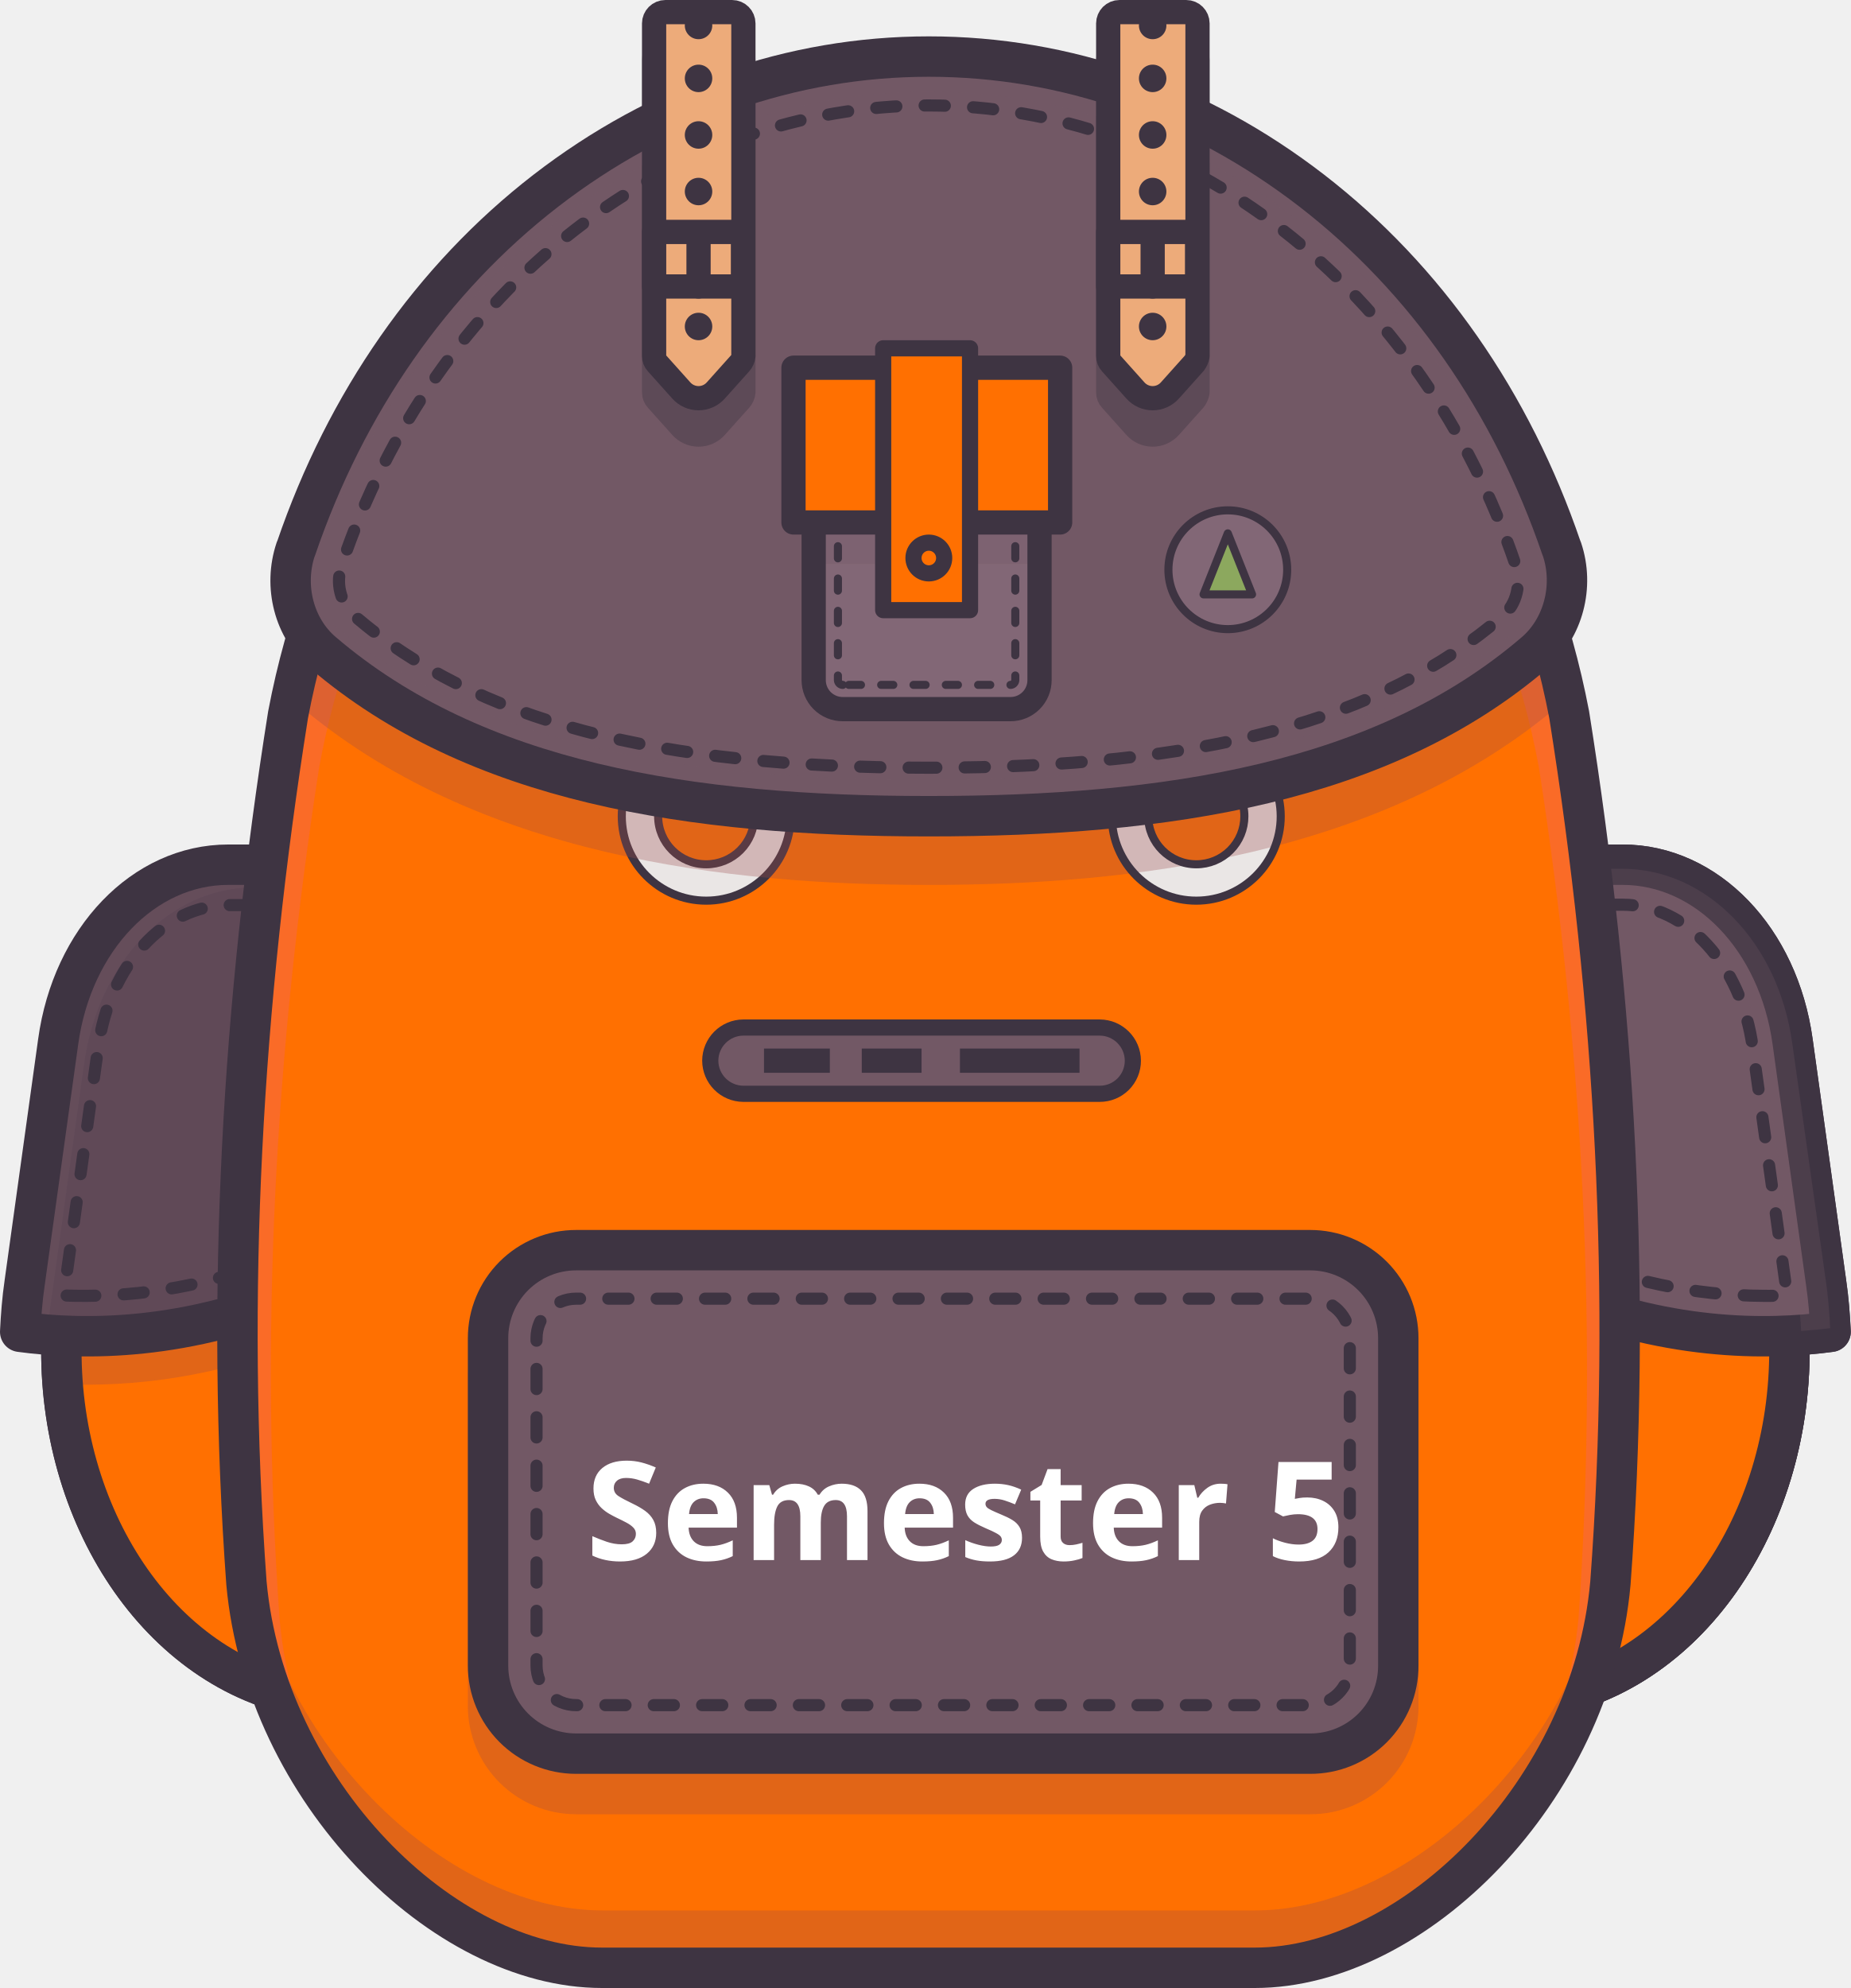
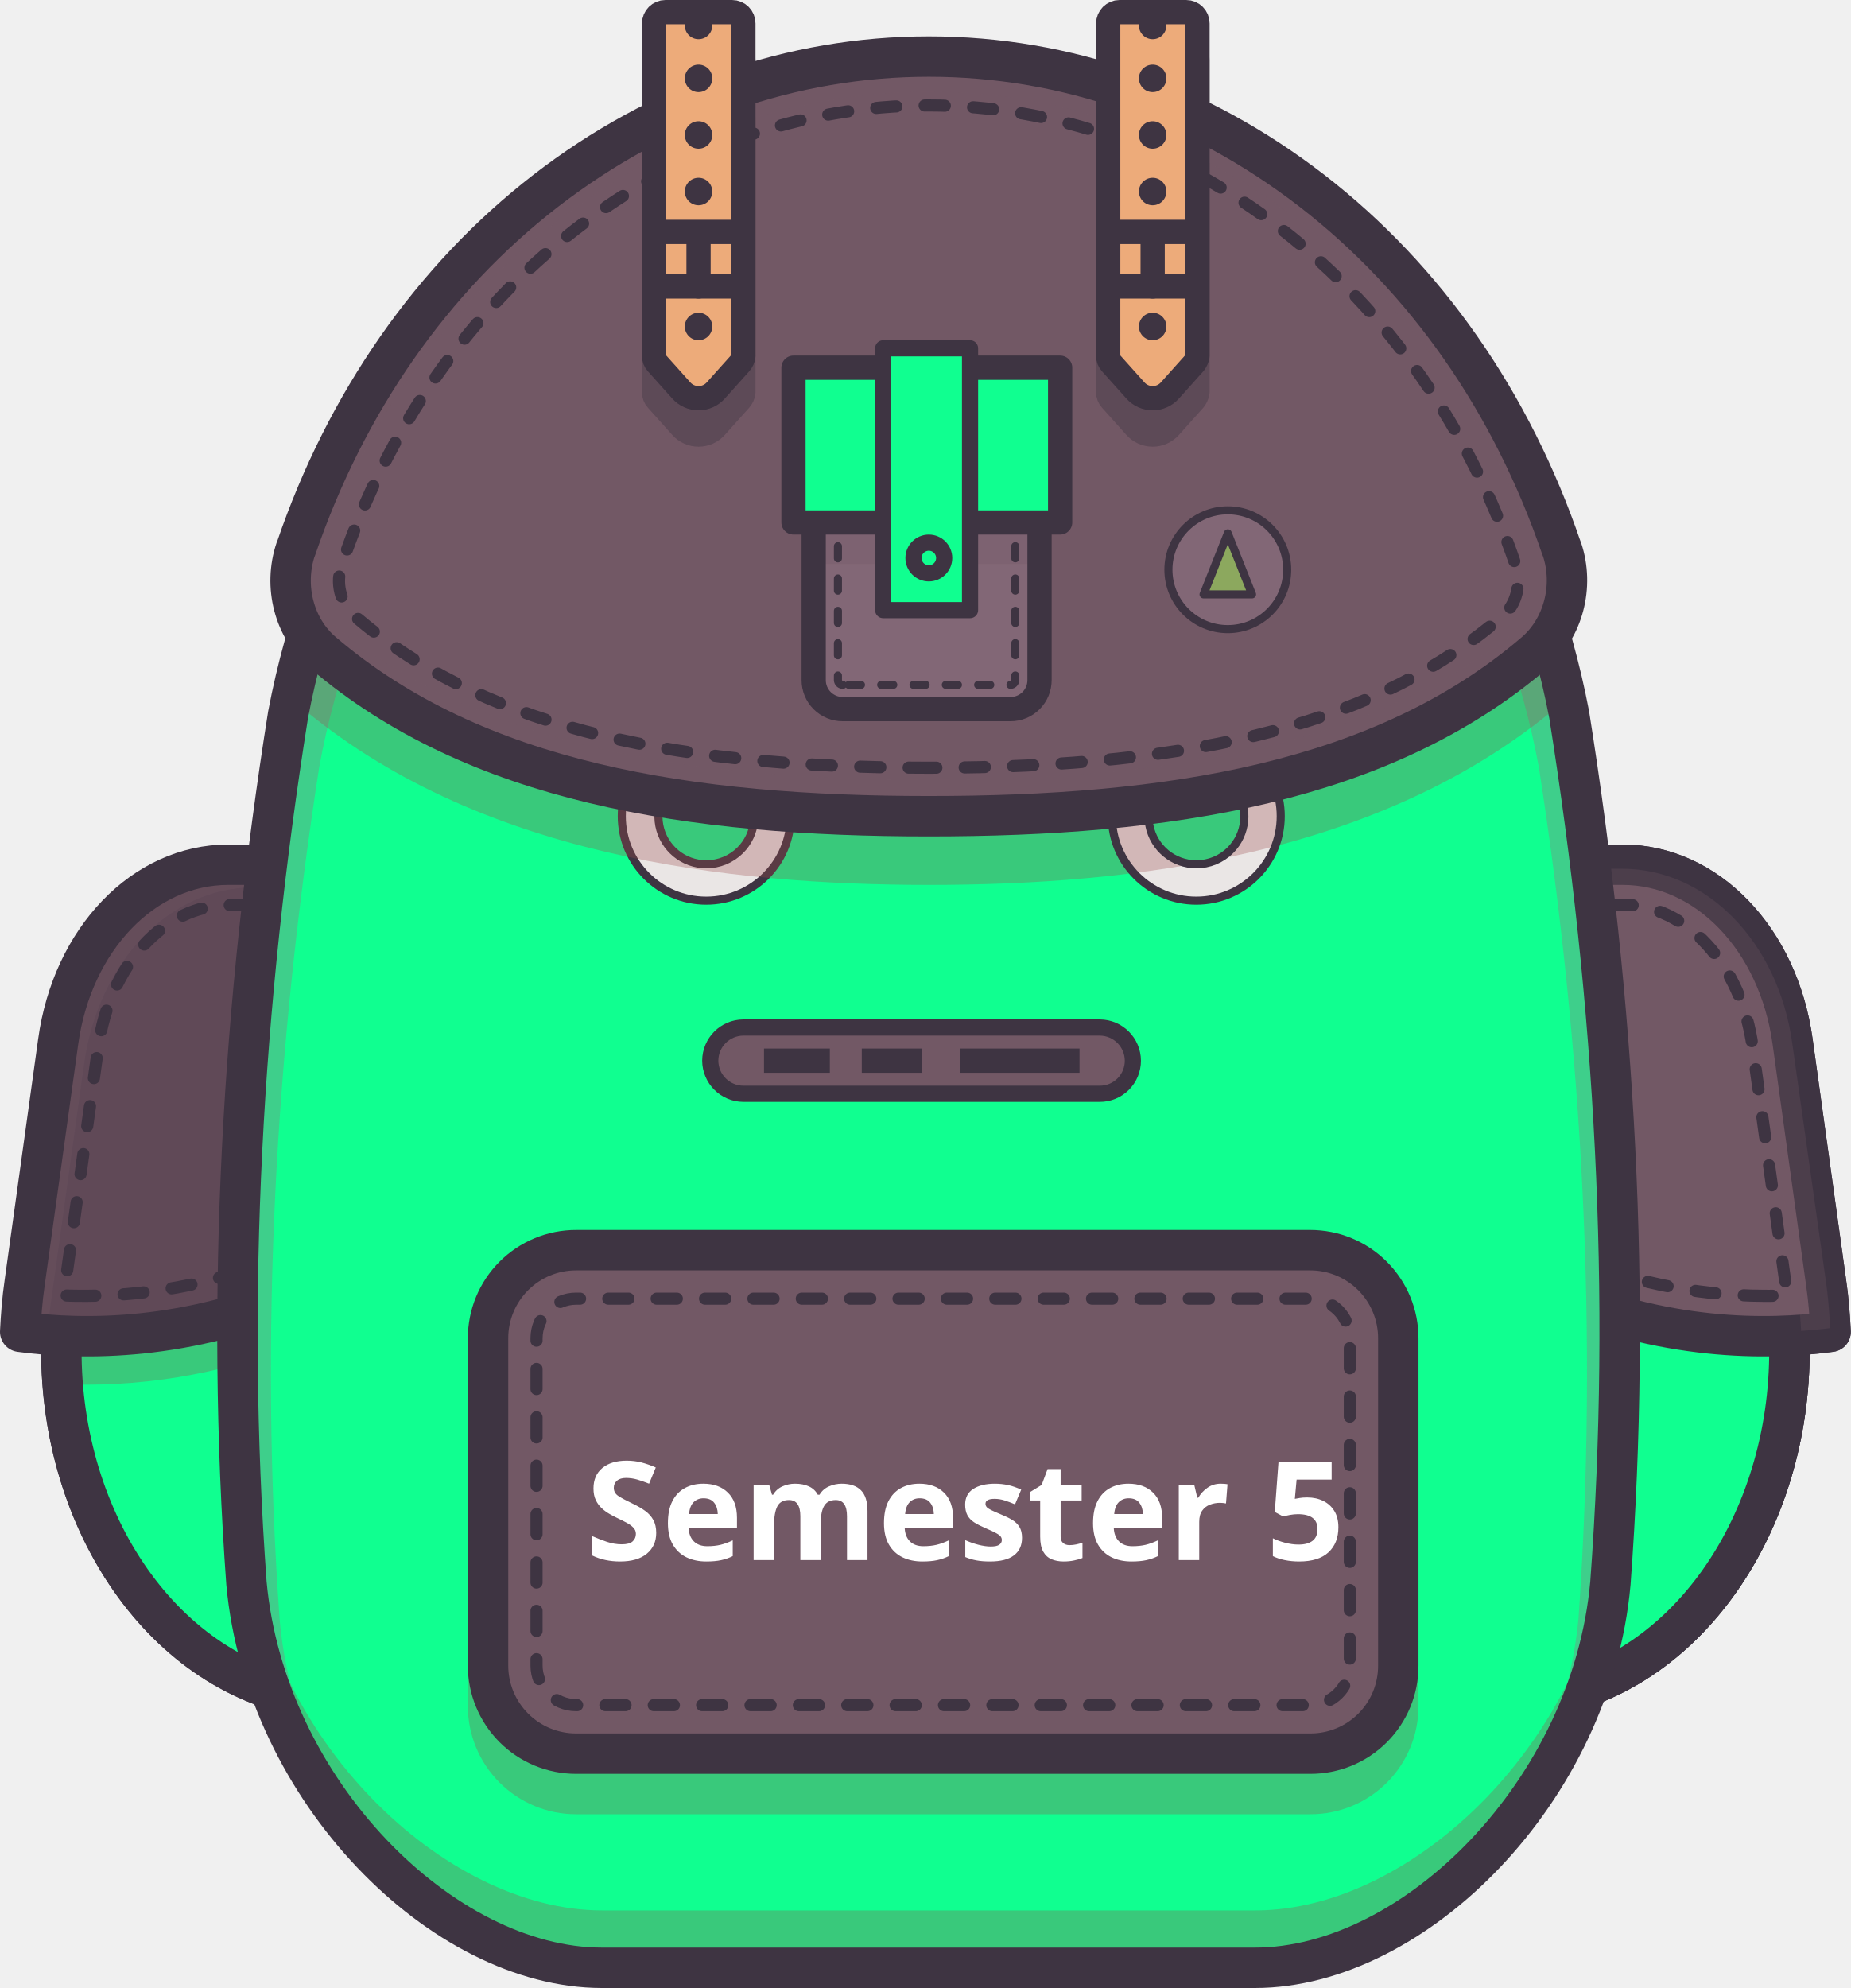
<svg xmlns="http://www.w3.org/2000/svg" width="458.1" height="492" viewBox="0 0 458.1 492">
-   <g id="Group_48" data-name="Group 48" transform="translate(-269.9 -263.9)">
+   <g id="bag5" transform="translate(-269.9 -263.9)">
    <path id="XMLID_61_" d="M359.5,689.9l-23.8-8.5c-34.3-12.3-55.6-54.4-49.6-97.8l8.3-59.7c2.7-19.2,16.2-33.3,32-33.3h33.1Z" fill="none" stroke="#3e3442" stroke-linecap="round" stroke-linejoin="round" stroke-miterlimit="10" stroke-width="10" />
-     <path id="XMLID_22_" d="M359.5,689.9l-23.8-8.5c-34.3-12.3-55.6-54.4-49.6-97.8l8.3-59.7c2.7-19.2,16.2-33.3,32-33.3h33.1Z" fill="#ff7001" />
-     <path id="XMLID_220_" d="M294.4,527.8l-8.3,59.7a100.571,100.571,0,0,0-.9,18.9c2.1.1,4.1.2,6.2.2h0a143.04,143.04,0,0,0,57.4-12.2c3.8-1.6,7.3-3.3,10.7-4.9v-95H326.4C310.6,494.5,297,508.6,294.4,527.8Z" fill="#994a4a" opacity="0.3" />
+     <path id="XMLID_22_" d="M359.5,689.9l-23.8-8.5c-34.3-12.3-55.6-54.4-49.6-97.8l8.3-59.7c2.7-19.2,16.2-33.3,32-33.3h33.1Z" fill="#10ff90" />
+     <path id="XMLID_220_" d="M294.4,527.8l-8.3,59.7a100.573,100.573,0,0,0-.9,18.9c2.1.1,4.1.2,6.2.2h0a143.04,143.04,0,0,0,57.4-12.2c3.8-1.6,7.3-3.3,10.7-4.9v-95H326.4C310.6,494.5,297,508.6,294.4,527.8Z" fill="#994a4a" opacity="0.3" />
    <path id="XMLID_66_" d="M359.5,689.9l-23.8-8.5c-34.3-12.3-55.6-54.4-49.6-97.8l8.3-59.7c2.7-19.2,16.2-33.3,32-33.3h33.1Z" fill="none" stroke="#3e3442" stroke-linecap="round" stroke-linejoin="round" stroke-miterlimit="10" stroke-width="10" />
-     <path id="XMLID_23_" d="M345.6,583.1a258.782,258.782,0,0,0,24.1-11.9V477.9H326.4c-20.9,0-38.6,18.4-42.1,43.8L276,581.4c-.6,4.1-.9,8.1-1.1,12.1C290.4,595.6,316.2,595.9,345.6,583.1Z" fill="#604957" />
+     <path id="XMLID_23_" d="M345.6,583.1a258.806,258.806,0,0,0,24.1-11.9V477.9H326.4c-20.9,0-38.6,18.4-42.1,43.8L276,581.4c-.6,4.1-.9,8.1-1.1,12.1C290.4,595.6,316.2,595.9,345.6,583.1Z" fill="#604957" />
    <path id="XMLID_207_" d="M282.4,587l8.3-59.7c3.5-25.4,21.2-43.8,42.1-43.8h36.9v-5.6H326.4c-20.9,0-38.6,18.4-42.1,43.8L276,581.4c-.6,4.1-.9,8.1-1.1,12.1,2.1.3,4.3.5,6.7.7C281.8,591.8,282.1,589.4,282.4,587Z" fill="#725865" opacity="0.26" />
-     <path id="XMLID_56_" d="M345.6,583.1a258.782,258.782,0,0,0,24.1-11.9V477.9H326.4c-20.9,0-38.6,18.4-42.1,43.8L276,581.4c-.6,4.1-.9,8.1-1.1,12.1C290.4,595.6,316.2,595.9,345.6,583.1Z" fill="none" stroke="#3e3442" stroke-linecap="round" stroke-linejoin="round" stroke-miterlimit="10" stroke-width="10" />
+     <path id="XMLID_56_" d="M345.6,583.1a258.806,258.806,0,0,0,24.1-11.9V477.9H326.4c-20.9,0-38.6,18.4-42.1,43.8L276,581.4c-.6,4.1-.9,8.1-1.1,12.1C290.4,595.6,316.2,595.9,345.6,583.1Z" fill="none" stroke="#3e3442" stroke-linecap="round" stroke-linejoin="round" stroke-miterlimit="10" stroke-width="10" />
    <path id="XMLID_81_" d="M291.4,584.6c-1.9,0-3.8,0-5.7-.1.1-.6.1-1.1.2-1.7l8.3-59.7c2.8-20.4,16.4-35.2,32.2-35.2h33.3v77.4c-5.2,2.8-11.3,5.7-18.1,8.7a126.763,126.763,0,0,1-50.2,10.6Z" fill="none" stroke="#3e3442" stroke-linecap="round" stroke-linejoin="round" stroke-miterlimit="10" stroke-width="3" stroke-dasharray="5 7" />
    <g id="XMLID_53_">
      <g id="Group_47" data-name="Group 47">
        <path id="XMLID_186_" d="M638.4,689.9l23.8-8.5c34.3-12.3,55.6-54.4,49.6-97.8l-8.3-59.7c-2.7-19.2-16.2-33.3-32-33.3H638.4Z" fill="none" stroke="#3e3442" stroke-linecap="round" stroke-linejoin="round" stroke-miterlimit="10" stroke-width="10" />
-         <path id="XMLID_185_" d="M652.3,583.1a258.781,258.781,0,0,1-24.1-11.9V477.9h43.3c20.9,0,38.6,18.4,42.1,43.8l8.3,59.7c.6,4.1.9,8.1,1.1,12.1C707.5,595.6,681.7,595.9,652.3,583.1Z" fill="none" stroke="#3e3442" stroke-linecap="round" stroke-linejoin="round" stroke-miterlimit="10" stroke-width="10" />
+         <path id="XMLID_185_" d="M652.3,583.1a258.785,258.785,0,0,1-24.1-11.9V477.9h43.3c20.9,0,38.6,18.4,42.1,43.8l8.3,59.7c.6,4.1.9,8.1,1.1,12.1C707.5,595.6,681.7,595.9,652.3,583.1Z" fill="none" stroke="#3e3442" stroke-linecap="round" stroke-linejoin="round" stroke-miterlimit="10" stroke-width="10" />
      </g>
    </g>
    <path id="XMLID_49_" d="M638.4,689.9l23.8-8.5c34.3-12.3,55.6-54.4,49.6-97.8l-8.3-59.7c-2.7-19.2-16.2-33.3-32-33.3H638.4Z" fill="none" stroke="#3e3442" stroke-linecap="round" stroke-linejoin="round" stroke-miterlimit="10" stroke-width="10" />
-     <path id="XMLID_32_" d="M638.4,689.9l23.8-8.5c34.3-12.3,55.6-54.4,49.6-97.8l-8.3-59.7c-2.7-19.2-16.2-33.3-32-33.3H638.4Z" fill="#ff7001" />
+     <path id="XMLID_32_" d="M638.4,689.9l23.8-8.5c34.3-12.3,55.6-54.4,49.6-97.8l-8.3-59.7c-2.7-19.2-16.2-33.3-32-33.3H638.4Z" fill="#10ff90" />
    <path id="XMLID_31_" d="M638.4,689.9l23.8-8.5c34.3-12.3,55.6-54.4,49.6-97.8l-8.3-59.7c-2.7-19.2-16.2-33.3-32-33.3H638.4Z" fill="none" stroke="#3e3442" stroke-linecap="round" stroke-linejoin="round" stroke-miterlimit="10" stroke-width="10" />
-     <path id="XMLID_13_" d="M652.3,583.1a258.781,258.781,0,0,1-24.1-11.9V477.9h43.3c20.9,0,38.6,18.4,42.1,43.8l8.3,59.7c.6,4.1.9,8.1,1.1,12.1C707.5,595.6,681.7,595.9,652.3,583.1Z" fill="#725865" stroke="#3e3442" stroke-linecap="round" stroke-linejoin="round" stroke-miterlimit="10" stroke-width="10" />
-     <path id="XMLID_224_" d="M664.5,483.3c20.9,0,38.6,18.1,42.1,43.1l8.3,58.7a75.824,75.824,0,0,1,.8,8.2c2.6-.2,5-.4,7.2-.7-.2-3.9-.5-7.9-1.1-11.9L713.5,522c-3.5-25-21.2-43.1-42.1-43.1H628.1v4.4h36.4Z" fill="#725865" opacity="0.26" />
-     <path id="XMLID_201_" d="M706.5,584.6a125.175,125.175,0,0,1-50.2-10.7c-6.8-3-12.9-5.9-18.1-8.7V487.8h33.3c15.8,0,29.4,14.8,32.2,35.2l8.3,59.7a9.854,9.854,0,0,1,.2,1.7A54.284,54.284,0,0,1,706.5,584.6Z" fill="none" stroke="#3e3442" stroke-linecap="round" stroke-linejoin="round" stroke-miterlimit="10" stroke-width="3" stroke-dasharray="5 7" />
-     <path id="XMLID_15_" d="M658.3,440.8a209.732,209.732,0,0,0-9.4-33.7C625,343.3,565.4,301.9,499.8,301.9h-.1c-65.6,0-125.1,41.4-149.1,105.2a206.88,206.88,0,0,0-9.4,33.7c-11.4,71.6-15.5,143.6-10.3,214.9,4.7,51.4,48.6,95.2,88,95.2H580.5c39.5,0,83.4-43.8,88-95.2C673.8,584.4,669.7,512.4,658.3,440.8Z" fill="#ff7001" />
+     <path id="XMLID_13_" d="M652.3,583.1a258.785,258.785,0,0,1-24.1-11.9V477.9h43.3c20.9,0,38.6,18.4,42.1,43.8l8.3,59.7c.6,4.1.9,8.1,1.1,12.1C707.5,595.6,681.7,595.9,652.3,583.1Z" fill="#725865" stroke="#3e3442" stroke-linecap="round" stroke-linejoin="round" stroke-miterlimit="10" stroke-width="10" />
+     <path id="XMLID_224_" d="M664.5,483.3c20.9,0,38.6,18.1,42.1,43.1l8.3,58.7a75.836,75.836,0,0,1,.8,8.2c2.6-.2,5-.4,7.2-.7-.2-3.9-.5-7.9-1.1-11.9L713.5,522c-3.5-25-21.2-43.1-42.1-43.1H628.1v4.4Z" fill="#725865" opacity="0.26" />
+     <path id="XMLID_201_" d="M706.5,584.6a125.175,125.175,0,0,1-50.2-10.7c-6.8-3-12.9-5.9-18.1-8.7V487.8h33.3c15.8,0,29.4,14.8,32.2,35.2l8.3,59.7a9.846,9.846,0,0,1,.2,1.7,54.287,54.287,0,0,1-5.7.2Z" fill="none" stroke="#3e3442" stroke-linecap="round" stroke-linejoin="round" stroke-miterlimit="10" stroke-width="3" stroke-dasharray="5 7" />
+     <path id="XMLID_15_" d="M658.3,440.8a209.735,209.735,0,0,0-9.4-33.7C625,343.3,565.4,301.9,499.8,301.9h-.1c-65.6,0-125.1,41.4-149.1,105.2a206.878,206.878,0,0,0-9.4,33.7c-11.4,71.6-15.5,143.6-10.3,214.9,4.7,51.4,48.6,95.2,88,95.2H580.5c39.5,0,83.4-43.8,88-95.2C673.8,584.4,669.7,512.4,658.3,440.8Z" fill="#10ff90" />
    <path id="XMLID_242_" d="M668.6,643.5c-4.7,50.4-48.6,93.2-88,93.2H419c-39.5,0-83.4-42.9-88-93.2-1.3-17.2-2-34.4-2.2-51.6q-.3,34.5,2.2,68.7c4.7,50.4,48.6,93.2,88,93.2H580.6c39.5,0,83.4-42.9,88-93.2q2.55-34.35,2.2-68.7C670.6,609.1,669.9,626.4,668.6,643.5Z" fill="#994a4a" opacity="0.3" />
-     <path id="XMLID_44_" d="M658.3,440.8a209.732,209.732,0,0,0-9.4-33.7C625,343.3,565.4,301.9,499.8,301.9h-.1c-65.6,0-125.1,41.4-149.1,105.2a206.88,206.88,0,0,0-9.4,33.7c-11.4,71.6-15.5,143.6-10.3,214.9,2.4,26.5,15.3,51.1,32.6,68.5-13.1-16.3-22.5-37.3-24.4-59.7-5-70-1.1-140.5,9.8-210.7a200.659,200.659,0,0,1,9-33c22.8-62.6,79.5-103.2,141.9-103.2h.1c62.4,0,119.1,40.6,141.9,103.2a211.079,211.079,0,0,1,9,33c10.9,70.2,14.7,140.7,9.8,210.7a112.518,112.518,0,0,1-24.4,59.7c17.3-17.5,30.2-42,32.6-68.5C673.8,584.4,669.7,512.4,658.3,440.8Z" fill="#f26161" opacity="0.39" />
-     <path id="XMLID_118_" d="M444.7,445a20.9,20.9,0,1,0,20.9,20.9A20.955,20.955,0,0,0,444.7,445Zm0,32.8a11.9,11.9,0,1,1,11.9-11.9A11.865,11.865,0,0,1,444.7,477.8Z" fill="#eae6e5" />
-     <path id="XMLID_126_" d="M444.7,445a20.9,20.9,0,1,0,20.9,20.9A20.955,20.955,0,0,0,444.7,445Zm0,32.8a11.9,11.9,0,1,1,11.9-11.9A11.865,11.865,0,0,1,444.7,477.8Z" fill="none" stroke="#3e3442" stroke-linecap="round" stroke-linejoin="round" stroke-miterlimit="10" stroke-width="2" />
-     <path id="XMLID_158_" d="M566,445a20.9,20.9,0,1,0,20.9,20.9A20.955,20.955,0,0,0,566,445Zm0,32.8a11.9,11.9,0,1,1,11.9-11.9A11.865,11.865,0,0,1,566,477.8Z" fill="#eae6e5" />
-     <path id="XMLID_275_" d="M656.3,438a1.38,1.38,0,0,1,.4-.3,199.161,199.161,0,0,0-7.7-25.6c-23.9-63.8-83.5-105.2-149.1-105.2h-.1c-65.6,0-125.1,41.4-149.1,105.2a199.163,199.163,0,0,0-7.7,25.6,1.38,1.38,0,0,0,.4.3c44.4,38,106.9,44.9,156.5,44.9C549.3,482.9,611.9,476,656.3,438Z" fill="#994a4a" opacity="0.3" />
-     <path id="XMLID_116_" d="M594.2,707.9H412.5a21.787,21.787,0,0,1-21.8-21.8v-81a21.787,21.787,0,0,1,21.8-21.8H594.2A21.787,21.787,0,0,1,616,605.1v81A21.723,21.723,0,0,1,594.2,707.9Z" fill="#994a4a" stroke="#994a4a" stroke-linecap="round" stroke-linejoin="round" stroke-miterlimit="10" stroke-width="10" opacity="0.3" />
-     <path id="XMLID_121_" d="M566,445a20.9,20.9,0,1,0,20.9,20.9A20.955,20.955,0,0,0,566,445Zm0,32.8a11.9,11.9,0,1,1,11.9-11.9A11.865,11.865,0,0,1,566,477.8Z" fill="none" stroke="#3e3442" stroke-linecap="round" stroke-linejoin="round" stroke-miterlimit="10" stroke-width="2" />
-     <path id="XMLID_25_" d="M594.2,697.9H412.5a21.787,21.787,0,0,1-21.8-21.8v-81a21.787,21.787,0,0,1,21.8-21.8H594.2A21.787,21.787,0,0,1,616,595.1v81A21.723,21.723,0,0,1,594.2,697.9Z" fill="#725865" />
-     <path id="XMLID_10_" d="M594.2,697.9H412.5a21.787,21.787,0,0,1-21.8-21.8v-81a21.787,21.787,0,0,1,21.8-21.8H594.2A21.787,21.787,0,0,1,616,595.1v81A21.723,21.723,0,0,1,594.2,697.9Z" fill="none" stroke="#3e3442" stroke-linecap="round" stroke-linejoin="round" stroke-miterlimit="10" stroke-width="10" />
+     <path id="XMLID_44_" d="M658.3,440.8a209.735,209.735,0,0,0-9.4-33.7C625,343.3,565.4,301.9,499.8,301.9h-.1c-65.6,0-125.1,41.4-149.1,105.2a206.878,206.878,0,0,0-9.4,33.7c-11.4,71.6-15.5,143.6-10.3,214.9,2.4,26.5,15.3,51.1,32.6,68.5-13.1-16.3-22.5-37.3-24.4-59.7-5-70-1.1-140.5,9.8-210.7a200.653,200.653,0,0,1,9-33c22.8-62.6,79.5-103.2,141.9-103.2h.1c62.4,0,119.1,40.6,141.9,103.2a211.1,211.1,0,0,1,9,33c10.9,70.2,14.7,140.7,9.8,210.7a112.519,112.519,0,0,1-24.4,59.7c17.3-17.5,30.2-42,32.6-68.5C673.8,584.4,669.7,512.4,658.3,440.8Z" fill="#858383" opacity="0.39" />
+     <path id="XMLID_118_" d="M444.7,445a20.9,20.9,0,1,0,20.9,20.9A20.9,20.9,0,0,0,444.7,445Zm0,32.8a11.865,11.865,0,1,1,8.425-3.475A11.865,11.865,0,0,1,444.7,477.8Z" fill="#eae6e5" />
+     <path id="XMLID_126_" d="M444.7,445a20.9,20.9,0,1,0,20.9,20.9A20.9,20.9,0,0,0,444.7,445Zm0,32.8a11.865,11.865,0,1,1,8.425-3.475A11.865,11.865,0,0,1,444.7,477.8Z" fill="none" stroke="#3e3442" stroke-linecap="round" stroke-linejoin="round" stroke-miterlimit="10" stroke-width="2" />
+     <path id="XMLID_158_" d="M566,445a20.9,20.9,0,1,0,20.9,20.9A20.9,20.9,0,0,0,566,445Zm0,32.8a11.865,11.865,0,1,1,8.425-3.475A11.865,11.865,0,0,1,566,477.8Z" fill="#eae6e5" />
+     <path id="XMLID_275_" d="M656.3,438a1.38,1.38,0,0,1,.4-.3,199.167,199.167,0,0,0-7.7-25.6c-23.9-63.8-83.5-105.2-149.1-105.2h-.1c-65.6,0-125.1,41.4-149.1,105.2a199.149,199.149,0,0,0-7.7,25.6,1.38,1.38,0,0,0,.4.3c44.4,38,106.9,44.9,156.5,44.9C549.3,482.9,611.9,476,656.3,438Z" fill="#994a4a" opacity="0.3" />
+     <path id="XMLID_116_" d="M594.2,707.9H412.5a21.787,21.787,0,0,1-21.8-21.8v-81a21.787,21.787,0,0,1,21.8-21.8H594.2A21.787,21.787,0,0,1,616,605.1v81a21.723,21.723,0,0,1-21.8,21.8Z" fill="#994a4a" stroke="#994a4a" stroke-linecap="round" stroke-linejoin="round" stroke-miterlimit="10" stroke-width="10" opacity="0.3" />
+     <path id="XMLID_121_" d="M566,445a20.9,20.9,0,1,0,20.9,20.9A20.9,20.9,0,0,0,566,445Zm0,32.8a11.865,11.865,0,1,1,8.425-3.475A11.865,11.865,0,0,1,566,477.8Z" fill="none" stroke="#3e3442" stroke-linecap="round" stroke-linejoin="round" stroke-miterlimit="10" stroke-width="2" />
+     <path id="XMLID_25_" d="M594.2,697.9H412.5a21.787,21.787,0,0,1-21.8-21.8v-81a21.787,21.787,0,0,1,21.8-21.8H594.2A21.787,21.787,0,0,1,616,595.1v81a21.723,21.723,0,0,1-21.8,21.8Z" fill="#725865" />
+     <path id="XMLID_10_" d="M594.2,697.9H412.5a21.787,21.787,0,0,1-21.8-21.8v-81a21.787,21.787,0,0,1,21.8-21.8H594.2A21.787,21.787,0,0,1,616,595.1v81a21.723,21.723,0,0,1-21.8,21.8Z" fill="none" stroke="#3e3442" stroke-linecap="round" stroke-linejoin="round" stroke-miterlimit="10" stroke-width="10" />
    <g id="XMLID_21_">
      <path id="Path_66" data-name="Path 66" d="M412.5,685.9a9.816,9.816,0,0,1-9.8-9.8v-81a9.816,9.816,0,0,1,9.8-9.8H594.2a9.816,9.816,0,0,1,9.8,9.8v81a9.816,9.816,0,0,1-9.8,9.8Z" fill="none" stroke="#3e3442" stroke-linecap="round" stroke-linejoin="round" stroke-width="3" stroke-dasharray="4.989 6.984" />
    </g>
-     <path id="XMLID_18_" d="M658.3,440.8a209.732,209.732,0,0,0-9.4-33.7C625,343.3,565.4,301.9,499.8,301.9h-.1c-65.6,0-125.1,41.4-149.1,105.2a206.88,206.88,0,0,0-9.4,33.7c-11.4,71.6-15.5,143.6-10.3,214.9,4.7,51.4,48.6,95.2,88,95.2H580.5c39.5,0,83.4-43.8,88-95.2C673.8,584.4,669.7,512.4,658.3,440.8Z" fill="none" stroke="#3e3442" stroke-linecap="round" stroke-linejoin="round" stroke-miterlimit="10" stroke-width="10" />
+     <path id="XMLID_18_" d="M658.3,440.8a209.735,209.735,0,0,0-9.4-33.7C625,343.3,565.4,301.9,499.8,301.9h-.1c-65.6,0-125.1,41.4-149.1,105.2a206.878,206.878,0,0,0-9.4,33.7c-11.4,71.6-15.5,143.6-10.3,214.9,4.7,51.4,48.6,95.2,88,95.2H580.5c39.5,0,83.4-43.8,88-95.2C673.8,584.4,669.7,512.4,658.3,440.8Z" fill="none" stroke="#3e3442" stroke-linecap="round" stroke-linejoin="round" stroke-miterlimit="10" stroke-width="10" />
    <path id="XMLID_24_" d="M499.8,465.9c59,0,112.2-8.1,150-40.5,7-6,9.8-16.4,6.7-25.6,0-.1,0-.1-.1-.2-12.3-36.1-33.6-66.7-61.8-88.5-28.1-21.7-60.8-33.2-94.8-33.2-33.9,0-66.7,11.5-94.8,33.2-28.2,21.8-49.5,52.5-61.8,88.5,0,.1,0,.1-.1.2-3.1,9.2-.4,19.6,6.7,25.6C387.6,457.7,440.8,465.9,499.8,465.9Z" fill="#725865" />
-     <path id="XMLID_115_" d="M453.1,362.8l-6,6.7a5.716,5.716,0,0,1-8.6,0l-6-6.7a2.567,2.567,0,0,1-.7-1.8V278.7a2.8,2.8,0,0,1,2.8-2.8h16.5a2.8,2.8,0,0,1,2.8,2.8V361A3.258,3.258,0,0,1,453.1,362.8Z" fill="#3e3442" stroke="#3e3442" stroke-linecap="round" stroke-linejoin="round" stroke-miterlimit="10" stroke-width="6" opacity="0.4" />
+     <path id="XMLID_115_" d="M453.1,362.8l-6,6.7a5.716,5.716,0,0,1-8.6,0l-6-6.7a2.567,2.567,0,0,1-.7-1.8V278.7a2.8,2.8,0,0,1,2.8-2.8h16.5a2.8,2.8,0,0,1,2.8,2.8V361a3.258,3.258,0,0,1-.8,1.8Z" fill="#3e3442" stroke="#3e3442" stroke-linecap="round" stroke-linejoin="round" stroke-miterlimit="10" stroke-width="6" opacity="0.4" />
    <path id="XMLID_205_" d="M565.5,362.8l-6,6.7a5.716,5.716,0,0,1-8.6,0l-6-6.7a2.567,2.567,0,0,1-.7-1.8V278.7a2.8,2.8,0,0,1,2.8-2.8h16.5a2.8,2.8,0,0,1,2.8,2.8V361A4.167,4.167,0,0,1,565.5,362.8Z" fill="#3e3442" stroke="#3e3442" stroke-linecap="round" stroke-linejoin="round" stroke-miterlimit="10" stroke-width="6" opacity="0.4" />
    <path id="XMLID_249_" d="M649.8,416.4c-37.8,32.3-91,40.5-150,40.5s-112.2-8.1-150-40.5a22.645,22.645,0,0,1-7.5-13.3c-1.5,8.3,1.3,17,7.5,22.3,37.8,32.3,91,40.5,150,40.5s112.2-8.1,150-40.5a23.662,23.662,0,0,0,7.5-22.3A23.427,23.427,0,0,1,649.8,416.4Z" fill="#725865" opacity="0.32" />
-     <path id="XMLID_33_" d="M656.4,399.8c0-.1,0-.1-.1-.2-12.3-36.1-33.6-66.7-61.8-88.5-28.1-21.7-60.8-33.2-94.8-33.2-33.9,0-66.7,11.5-94.8,33.2-28.2,21.8-49.5,52.5-61.8,88.5,0,.1,0,.1-.1.2a23.964,23.964,0,0,0,5.8,24.8,23.72,23.72,0,0,1-1.8-19.2.1.1,0,0,1,.1-.1c12-35.2,32.8-65,60.2-86.3,27.3-21.2,59.3-32.4,92.3-32.4,33.1,0,65.1,11.2,92.4,32.4,27.4,21.3,48.3,51.1,60.2,86.3v.1a23.72,23.72,0,0,1-1.8,19.2A23.643,23.643,0,0,0,656.4,399.8Z" fill="#725865" opacity="0.58" />
+     <path id="XMLID_33_" d="M656.4,399.8c0-.1,0-.1-.1-.2-12.3-36.1-33.6-66.7-61.8-88.5-28.1-21.7-60.8-33.2-94.8-33.2-33.9,0-66.7,11.5-94.8,33.2-28.2,21.8-49.5,52.5-61.8,88.5,0,.1,0,.1-.1.2a23.964,23.964,0,0,0,5.8,24.8,23.72,23.72,0,0,1-1.8-19.2.1.1,0,0,1,.1-.1c12-35.2,32.8-65,60.2-86.3,27.3-21.2,59.3-32.4,92.3-32.4,33.1,0,65.1,11.2,92.4,32.4,27.4,21.3,48.3,51.1,60.2,86.3v.1a23.72,23.72,0,0,1-1.8,19.2,23.643,23.643,0,0,0,6-24.8Z" fill="#725865" opacity="0.58" />
    <path id="XMLID_19_" d="M499.8,465.9c59,0,112.2-8.1,150-40.5,7-6,9.8-16.4,6.7-25.6,0-.1,0-.1-.1-.2-12.3-36.1-33.6-66.7-61.8-88.5-28.1-21.7-60.8-33.2-94.8-33.2-33.9,0-66.7,11.5-94.8,33.2-28.2,21.8-49.5,52.5-61.8,88.5,0,.1,0,.1-.1.2-3.1,9.2-.4,19.6,6.7,25.6C387.6,457.7,440.8,465.9,499.8,465.9Z" fill="none" stroke="#3e3442" stroke-linecap="round" stroke-linejoin="round" stroke-miterlimit="10" stroke-width="10" />
    <path id="XMLID_28_" d="M499.8,453.9c-68,0-111.8-11.6-142.2-37.6a11.694,11.694,0,0,1-3.1-12.6v-.1c11.5-33.9,31.5-62.5,57.8-82.9,25.9-20.1,56.2-30.7,87.4-30.7,31.3,0,61.5,10.6,87.5,30.7,26.3,20.4,46.3,49.1,57.8,82.9v.1c1.5,4.6.3,9.8-3.1,12.6C611.6,442.3,567.8,453.9,499.8,453.9Z" fill="none" stroke="#3e3442" stroke-linecap="round" stroke-linejoin="round" stroke-miterlimit="10" stroke-width="3" stroke-dasharray="5 7" />
    <g id="XMLID_108_">
      <g id="XMLID_45_">
        <path id="XMLID_120_" d="M453.1,353.8l-6.7,7.5a4.862,4.862,0,0,1-7.3,0l-6.7-7.5a2.567,2.567,0,0,1-.7-1.8V269.7a2.8,2.8,0,0,1,2.8-2.8H451a2.8,2.8,0,0,1,2.8,2.8V352A2.567,2.567,0,0,1,453.1,353.8Z" fill="#edab7a" />
-         <path id="XMLID_117_" d="M453.1,353.8l-6,6.7a5.716,5.716,0,0,1-8.6,0l-6-6.7a2.567,2.567,0,0,1-.7-1.8V269.7a2.8,2.8,0,0,1,2.8-2.8h16.5a2.8,2.8,0,0,1,2.8,2.8V352A3.258,3.258,0,0,1,453.1,353.8Z" fill="none" stroke="#3e3442" stroke-linecap="round" stroke-linejoin="round" stroke-miterlimit="10" stroke-width="6" />
+         <path id="XMLID_117_" d="M453.1,353.8l-6,6.7a5.716,5.716,0,0,1-8.6,0l-6-6.7a2.567,2.567,0,0,1-.7-1.8V269.7a2.8,2.8,0,0,1,2.8-2.8h16.5a2.8,2.8,0,0,1,2.8,2.8V352a3.258,3.258,0,0,1-.8,1.8Z" fill="none" stroke="#3e3442" stroke-linecap="round" stroke-linejoin="round" stroke-miterlimit="10" stroke-width="6" />
        <rect id="XMLID_54_" width="22" height="13.5" transform="translate(431.8 321.3)" fill="#edab7a" opacity="0.6" />
        <rect id="XMLID_114_" width="22" height="13.5" transform="translate(431.8 321.3)" fill="none" stroke="#3e3442" stroke-linecap="round" stroke-linejoin="round" stroke-miterlimit="10" stroke-width="6" />
        <line id="XMLID_113_" y2="12.3" transform="translate(442.8 322.5)" fill="none" stroke="#3e3442" stroke-linecap="round" stroke-linejoin="round" stroke-miterlimit="10" stroke-width="6" />
        <circle id="XMLID_110_" cx="3.4" cy="3.4" r="3.4" transform="translate(439.4 293.9)" fill="#3e3442" />
        <circle id="XMLID_72_" cx="3.4" cy="3.4" r="3.4" transform="translate(439.4 307.9)" fill="#3e3442" />
        <circle id="XMLID_52_" cx="3.4" cy="3.4" r="3.4" transform="translate(439.4 341.3)" fill="#3e3442" />
      </g>
      <g id="XMLID_123_">
        <path id="XMLID_140_" d="M565.5,353.8l-6.7,7.5a4.862,4.862,0,0,1-7.3,0l-6.7-7.5a2.567,2.567,0,0,1-.7-1.8V269.7a2.8,2.8,0,0,1,2.8-2.8h16.5a2.8,2.8,0,0,1,2.8,2.8V352A3.114,3.114,0,0,1,565.5,353.8Z" fill="#edab7a" />
        <rect id="XMLID_76_" width="22" height="13.5" transform="translate(544.2 321.3)" fill="#edab7a" opacity="0.6" />
        <path id="XMLID_137_" d="M565.5,353.8l-6,6.7a5.716,5.716,0,0,1-8.6,0l-6-6.7a2.567,2.567,0,0,1-.7-1.8V269.7a2.8,2.8,0,0,1,2.8-2.8h16.5a2.8,2.8,0,0,1,2.8,2.8V352A4.167,4.167,0,0,1,565.5,353.8Z" fill="none" stroke="#3e3442" stroke-linecap="round" stroke-linejoin="round" stroke-miterlimit="10" stroke-width="6" />
        <circle id="XMLID_210_" cx="3.4" cy="3.4" r="3.4" transform="translate(439.4 279.9)" fill="#3e3442" />
        <circle id="XMLID_143_" cx="3.4" cy="3.4" r="3.4" transform="translate(551.8 279.9)" fill="#3e3442" />
        <circle id="XMLID_232_" cx="3.4" cy="3.4" r="3.4" transform="translate(439.4 266.8)" fill="#3e3442" />
        <circle id="XMLID_218_" cx="3.4" cy="3.4" r="3.4" transform="translate(551.8 266.8)" fill="#3e3442" />
        <rect id="XMLID_74_" width="22" height="13.5" transform="translate(544.2 321.3)" fill="#edab7a" opacity="0.6" />
        <rect id="XMLID_134_" width="22" height="13.5" transform="translate(544.2 321.3)" fill="none" stroke="#3e3442" stroke-linecap="round" stroke-linejoin="round" stroke-miterlimit="10" stroke-width="6" />
        <line id="XMLID_133_" y2="12.3" transform="translate(555.2 322.5)" fill="none" stroke="#3e3442" stroke-linecap="round" stroke-linejoin="round" stroke-miterlimit="10" stroke-width="6" />
        <circle id="XMLID_130_" cx="3.4" cy="3.4" r="3.4" transform="translate(551.8 293.9)" fill="#3e3442" />
        <circle id="XMLID_127_" cx="3.4" cy="3.4" r="3.4" transform="translate(551.8 307.9)" fill="#3e3442" />
        <circle id="XMLID_124_" cx="3.4" cy="3.4" r="3.4" transform="translate(551.8 341.3)" fill="#3e3442" />
      </g>
    </g>
-     <path id="XMLID_39_" d="M520,439.4H478.5a7.17,7.17,0,0,1-7.2-7.2v-49a7.17,7.17,0,0,1,7.2-7.2H520a7.17,7.17,0,0,1,7.2,7.2v49A7.17,7.17,0,0,1,520,439.4Z" fill="#826776" />
+     <path id="XMLID_39_" d="M520,439.4H478.5a7.17,7.17,0,0,1-7.2-7.2v-49a7.17,7.17,0,0,1,7.2-7.2H520a7.17,7.17,0,0,1,7.2,7.2v49a7.17,7.17,0,0,1-7.2,7.2Z" fill="#826776" />
    <rect id="XMLID_202_" width="56" height="27.6" transform="translate(471.3 375.9)" fill="#725865" opacity="0.32" />
-     <path id="XMLID_43_" d="M520,439.4H478.5a7.17,7.17,0,0,1-7.2-7.2v-49a7.17,7.17,0,0,1,7.2-7.2H520a7.17,7.17,0,0,1,7.2,7.2v49A7.17,7.17,0,0,1,520,439.4Z" fill="none" stroke="#3e3442" stroke-linecap="round" stroke-linejoin="round" stroke-miterlimit="10" stroke-width="6" />
+     <path id="XMLID_43_" d="M520,439.4H478.5a7.17,7.17,0,0,1-7.2-7.2v-49a7.17,7.17,0,0,1,7.2-7.2H520a7.17,7.17,0,0,1,7.2,7.2v49a7.17,7.17,0,0,1-7.2,7.2Z" fill="none" stroke="#3e3442" stroke-linecap="round" stroke-linejoin="round" stroke-miterlimit="10" stroke-width="6" />
    <path id="XMLID_196_" d="M478.5,433.4a1.216,1.216,0,0,1-1.2-1.2v-49a1.216,1.216,0,0,1,1.2-1.2H520a1.216,1.216,0,0,1,1.2,1.2v49a1.216,1.216,0,0,1-1.2,1.2Z" fill="none" stroke="#3e3442" stroke-linecap="round" stroke-linejoin="round" stroke-miterlimit="10" stroke-width="2" stroke-dasharray="3 5" />
-     <rect id="XMLID_41_" width="66" height="38.3" transform="translate(466.3 354.9)" fill="#ff7001" />
+     <rect id="XMLID_41_" width="66" height="38.3" transform="translate(466.3 354.9)" fill="#10ff90" />
    <rect id="XMLID_37_" width="66" height="38.3" transform="translate(466.3 354.9)" fill="none" stroke="#3e3442" stroke-linecap="round" stroke-linejoin="round" stroke-miterlimit="10" stroke-width="6" />
-     <path id="XMLID_166_" d="M542.1,534.6H453.9a8.237,8.237,0,0,1-8.2-8.2h0a8.237,8.237,0,0,1,8.2-8.2h88.2a8.237,8.237,0,0,1,8.2,8.2h0A8.173,8.173,0,0,1,542.1,534.6Z" fill="#725865" />
-     <path id="XMLID_119_" d="M542.1,534.6H453.9a8.237,8.237,0,0,1-8.2-8.2h0a8.237,8.237,0,0,1,8.2-8.2h88.2a8.237,8.237,0,0,1,8.2,8.2h0A8.173,8.173,0,0,1,542.1,534.6Z" fill="none" stroke="#3e3442" stroke-linecap="round" stroke-linejoin="round" stroke-miterlimit="10" stroke-width="4" />
+     <path id="XMLID_166_" d="M542.1,534.6H453.9a8.237,8.237,0,0,1-8.2-8.2h0a8.237,8.237,0,0,1,8.2-8.2h88.2a8.237,8.237,0,0,1,8.2,8.2h0a8.173,8.173,0,0,1-8.2,8.2Z" fill="#725865" />
+     <path id="XMLID_119_" d="M542.1,534.6H453.9a8.237,8.237,0,0,1-8.2-8.2h0a8.237,8.237,0,0,1,8.2-8.2h88.2a8.237,8.237,0,0,1,8.2,8.2h0a8.173,8.173,0,0,1-8.2,8.2Z" fill="none" stroke="#3e3442" stroke-linecap="round" stroke-linejoin="round" stroke-miterlimit="10" stroke-width="4" />
    <line id="XMLID_175_" x2="29.6" transform="translate(507.5 526.4)" fill="none" stroke="#3e3442" stroke-linejoin="round" stroke-miterlimit="10" stroke-width="6" />
    <line id="XMLID_174_" x2="14.8" transform="translate(483.2 526.4)" fill="none" stroke="#3e3442" stroke-linejoin="round" stroke-miterlimit="10" stroke-width="6" />
    <line id="XMLID_167_" x2="16.3" transform="translate(459 526.4)" fill="none" stroke="#3e3442" stroke-linejoin="round" stroke-miterlimit="10" stroke-width="6" />
-     <rect id="XMLID_42_" width="21.5" height="64.8" transform="translate(488.5 350.1)" fill="#ff7001" />
+     <rect id="XMLID_42_" width="21.5" height="64.8" transform="translate(488.5 350.1)" fill="#10ff90" />
    <rect id="XMLID_38_" width="21.5" height="64.8" transform="translate(488.5 350.1)" fill="none" stroke="#3e3442" stroke-linecap="round" stroke-linejoin="round" stroke-miterlimit="10" stroke-width="4" />
    <circle id="XMLID_60_" cx="3.8" cy="3.8" r="3.8" transform="translate(496 398.2)" fill="none" stroke="#3e3442" stroke-linecap="round" stroke-linejoin="round" stroke-miterlimit="10" stroke-width="4" />
    <circle id="XMLID_78_" cx="14.7" cy="14.7" r="14.7" transform="translate(559.1 390.2)" fill="#826776" />
    <circle id="XMLID_70_" cx="14.7" cy="14.7" r="14.7" transform="translate(559.1 390.2)" fill="none" stroke="#3e3442" stroke-linecap="round" stroke-linejoin="round" stroke-miterlimit="10" stroke-width="2" />
    <g id="XMLID_216_">
      <path id="XMLID_225_" d="M567.8,411l6-15.1,6,15.1Z" fill="#8ca85e" />
      <path id="XMLID_223_" d="M567.8,411l6-15.1,6,15.1Z" fill="none" stroke="#3e3442" stroke-linecap="round" stroke-linejoin="round" stroke-miterlimit="10" stroke-width="2" />
    </g>
-     <text id="Semester_5" data-name="Semester 5" transform="translate(414.95 650)" fill="#fff" font-size="34" font-family="SegoeUI-Bold, Segoe UI" font-weight="700">
+     <text id="Semester_3" data-name="Semester 3" transform="translate(414.95 650)" fill="#fff" font-size="34" font-family="SegoeUI-Bold, Segoe UI" font-weight="700">
      <tspan x="0" y="0">Semester 5</tspan>
    </text>
  </g>
</svg>
